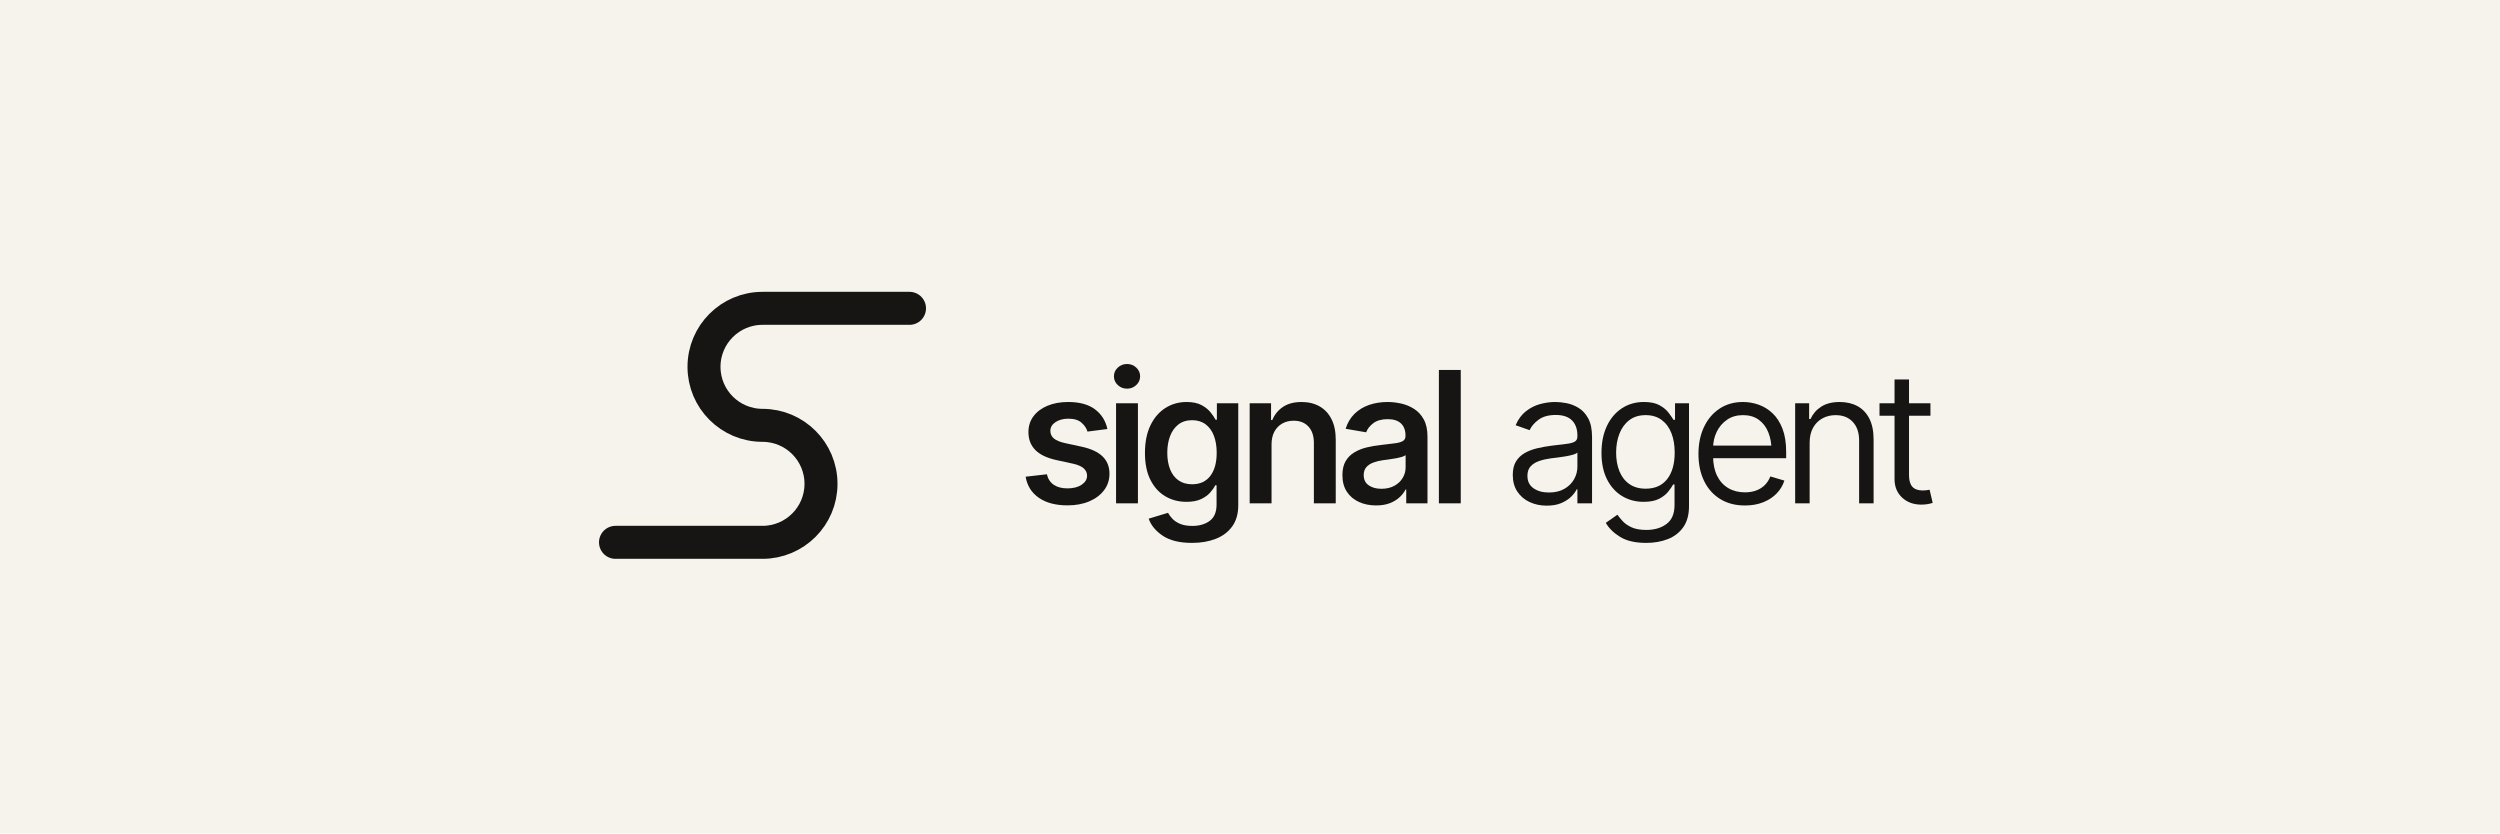
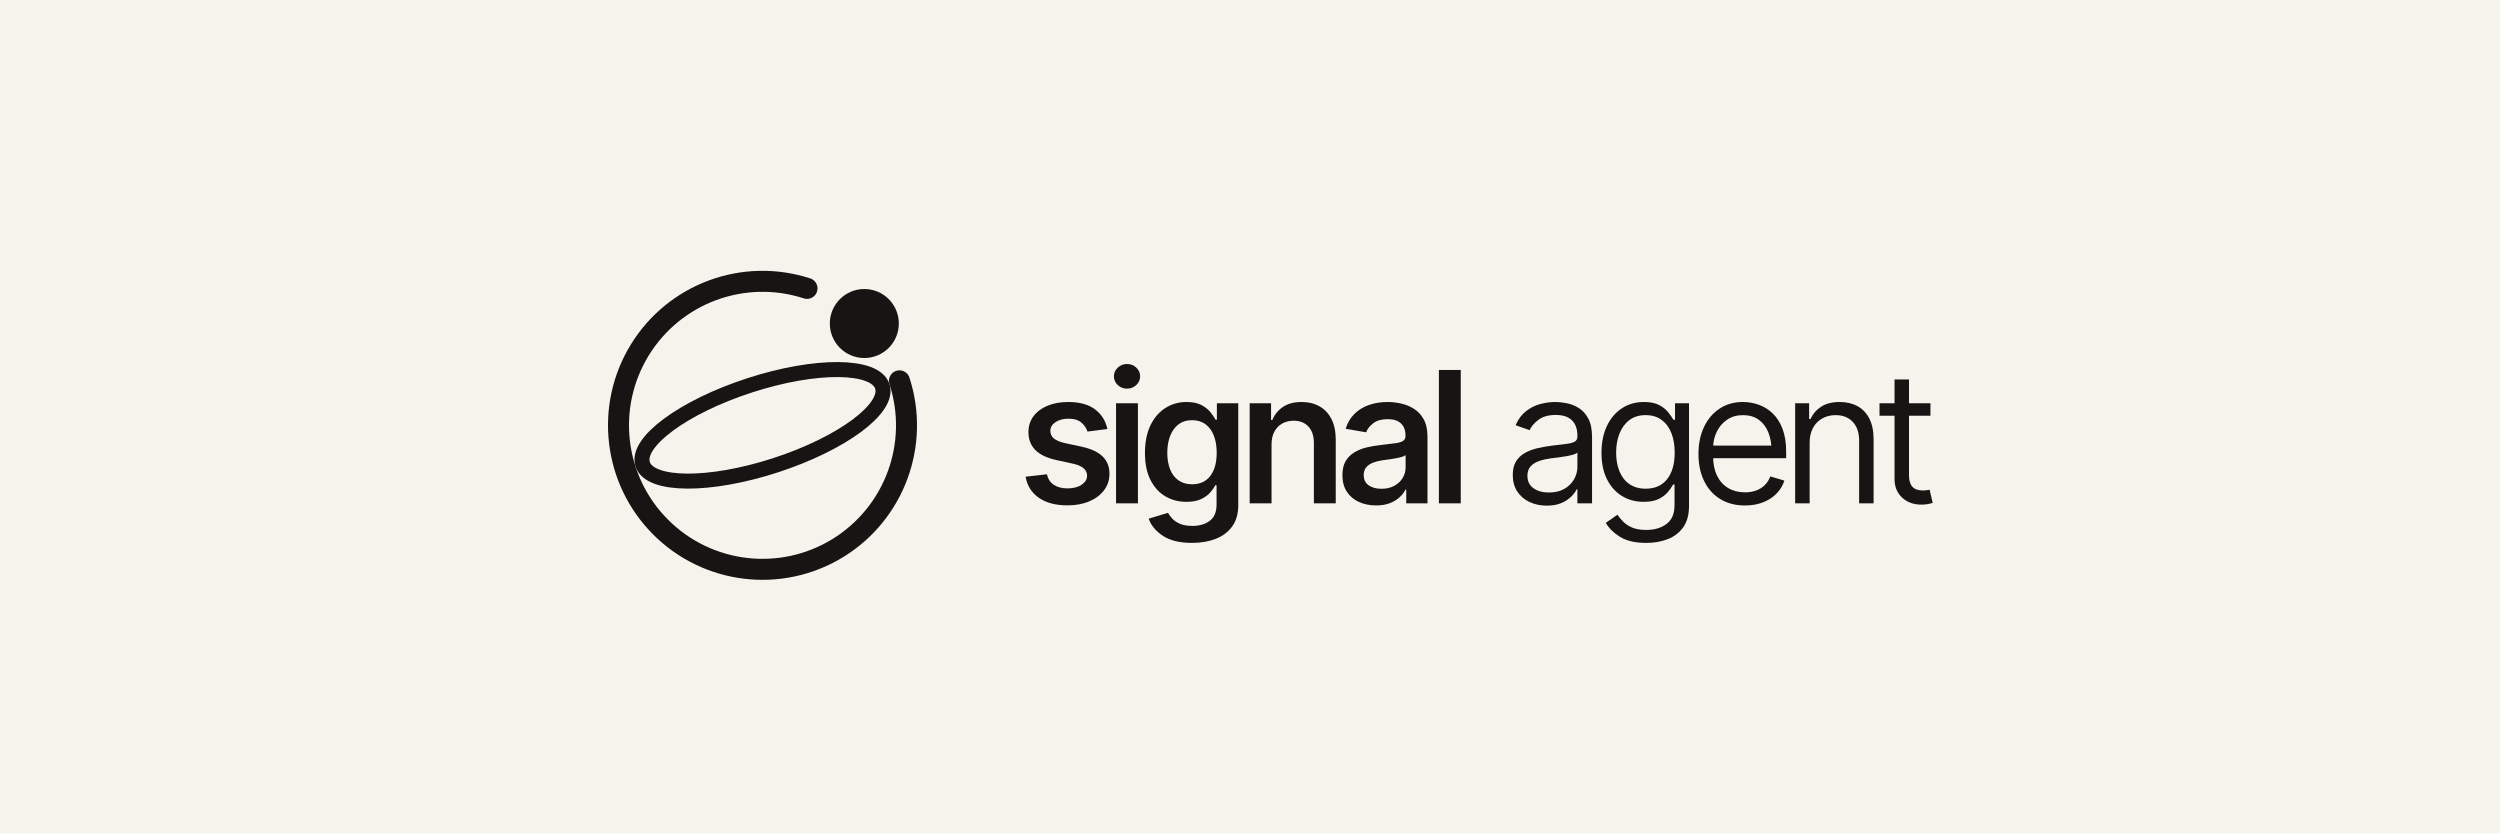
<svg xmlns="http://www.w3.org/2000/svg" viewBox="0 0 1500 500">
  <rect width="1500" height="500" fill="#F5F3EC" />
  <g transform="translate(342.3 140) scale(0.9)">
-     <path d="M226 50H128a39 39 0 0 0 0 78a39 39 0 0 1 0 78H30" fill="none" stroke="#161514" stroke-width="22" stroke-linecap="round" stroke-linejoin="round" />
+     <path d="M219.3 98.33A96 96 0 1 1 157.67 36.7" fill="none" stroke="#161514" stroke-width="14" stroke-linecap="round" />
+     <ellipse cx="128" cy="128" rx="84" ry="28" transform="rotate(-18 128 128)" fill="none" stroke="#161514" stroke-width="10" />
+     <circle cx="195.88" cy="60.12" r="23" fill="#161514" />
  </g>
  <g fill="#161514">
    <path d="M664.44 257.411 652.49 258.945Q651.618 255.987 648.899 253.599Q646.18 251.211 641.039 251.211Q636.42 251.211 633.317 253.264Q630.215 255.317 630.215 258.511Q630.215 261.279 632.283 263.045Q634.351 264.811 639.049 265.876L649.031 268.025Q657.412 269.855 661.549 273.866Q665.686 277.877 665.686 284.245Q665.686 289.814 662.474 294.094Q659.262 298.373 653.594 300.797Q647.927 303.22 640.514 303.22Q629.869 303.22 623.313 298.685Q616.757 294.15 615.369 286.024L628.127 284.563Q629.121 288.761 632.287 290.895Q635.453 293.028 640.476 293.028Q645.785 293.028 649.015 290.821Q652.245 288.613 652.245 285.436Q652.245 280.112 643.982 278.255L633.786 276.03Q625.239 274.146 621.148 269.952Q617.058 265.758 617.058 259.289Q617.058 253.808 620.086 249.75Q623.114 245.692 628.496 243.445Q633.878 241.199 640.901 241.199Q651.16 241.199 657.009 245.611Q662.858 250.023 664.44 257.411Z" />
    <path d="M669.634 302.0V241.951H682.753V302.0ZM676.213 233.198Q672.977 233.198 670.666 231.03Q668.354 228.861 668.354 225.799Q668.354 222.723 670.666 220.561Q672.977 218.4 676.213 218.4Q679.448 218.4 681.76 220.561Q684.072 222.723 684.072 225.791Q684.072 228.859 681.76 231.029Q679.448 233.198 676.213 233.198Z" />
    <path d="M715.246 325.74Q704.085 325.74 697.69 321.469Q691.295 317.198 689.207 311.2L700.808 307.693Q701.751 309.444 703.462 311.265Q705.172 313.086 708.072 314.317Q710.973 315.548 715.452 315.548Q721.723 315.548 725.832 312.521Q729.941 309.494 729.941 302.696V291.176H729.15Q728.132 293.234 726.09 295.547Q724.048 297.86 720.609 299.481Q717.171 301.102 711.847 301.102Q704.871 301.102 699.244 297.811Q693.617 294.519 690.295 288.001Q686.972 281.482 686.972 271.81Q686.972 262.039 690.273 255.208Q693.574 248.377 699.238 244.788Q704.901 241.199 711.959 241.199Q717.366 241.199 720.805 243.004Q724.243 244.809 726.251 247.295Q728.259 249.782 729.331 251.821H730.126V241.951H742.956V303.134Q742.956 310.817 739.337 315.833Q735.718 320.848 729.45 323.294Q723.182 325.74 715.246 325.74ZM715.267 290.562Q722.355 290.562 726.184 285.549Q730.014 280.537 730.014 271.664Q730.014 265.818 728.33 261.435Q726.645 257.053 723.355 254.585Q720.065 252.118 715.267 252.118Q710.341 252.118 707.023 254.695Q703.704 257.272 702.037 261.691Q700.37 266.11 700.37 271.664Q700.37 277.31 702.055 281.576Q703.741 285.842 707.077 288.202Q710.414 290.562 715.267 290.562Z" />
    <path d="M762.924 266.663V302.0H749.805V241.951H762.636V252.057H763.358Q765.418 247.077 769.792 244.138Q774.167 241.199 780.936 241.199Q787.109 241.199 791.717 243.807Q796.326 246.416 798.886 251.463Q801.445 256.511 801.445 263.831V302.0H788.327V265.713Q788.327 259.502 785.085 255.964Q781.843 252.427 776.19 252.427Q772.353 252.427 769.352 254.111Q766.351 255.796 764.637 258.958Q762.924 262.121 762.924 266.663Z" />
    <path d="M825.656 303.259Q819.945 303.259 815.35 301.17Q810.754 299.08 808.101 295.03Q805.448 290.981 805.448 285.092Q805.448 280.004 807.369 276.714Q809.289 273.424 812.571 271.45Q815.853 269.477 819.927 268.469Q824.002 267.462 828.346 266.993Q833.687 266.398 836.977 265.971Q840.268 265.543 841.783 264.587Q843.299 263.631 843.299 261.584V261.296Q843.299 256.649 840.595 254.072Q837.891 251.495 832.651 251.495Q827.199 251.495 824.023 253.878Q820.848 256.262 819.688 259.384L807.373 257.265Q809.1 251.787 812.773 248.227Q816.446 244.667 821.521 242.933Q826.597 241.199 832.535 241.199Q836.553 241.199 840.742 242.137Q844.932 243.075 848.512 245.377Q852.093 247.679 854.292 251.726Q856.49 255.772 856.49 261.953V302.0H843.746V293.733H843.316Q842.111 296.13 839.797 298.308Q837.483 300.485 833.987 301.872Q830.49 303.259 825.656 303.259ZM828.84 293.269Q833.356 293.269 836.609 291.481Q839.862 289.694 841.615 286.764Q843.368 283.835 843.368 280.438V273.086Q842.691 273.664 841.049 274.151Q839.406 274.638 837.319 275.016Q835.232 275.394 833.219 275.663Q831.205 275.933 829.807 276.111Q826.552 276.56 823.927 277.556Q821.301 278.552 819.764 280.344Q818.227 282.136 818.227 285.045Q818.227 289.103 821.214 291.186Q824.202 293.269 828.84 293.269Z" />
    <path d="M876.449 221.971V302.0H863.331V221.971Z" />
    <path d="M928.039 303.389Q922.396 303.389 917.755 301.223Q913.115 299.057 910.39 294.935Q907.665 290.814 907.665 284.977Q907.665 279.961 909.634 276.799Q911.604 273.637 914.952 271.762Q918.3 269.888 922.43 268.93Q926.56 267.972 930.932 267.417Q936.325 266.733 939.753 266.341Q943.182 265.949 944.813 265.013Q946.444 264.076 946.444 261.867V261.33Q946.444 255.501 943.202 252.239Q939.959 248.977 933.482 248.977Q926.943 248.977 923.117 251.845Q919.291 254.713 917.762 258.107L909.383 255.135Q911.686 249.771 915.566 246.733Q919.445 243.695 924.052 242.444Q928.659 241.192 933.181 241.192Q936.192 241.192 939.941 241.908Q943.69 242.624 947.192 244.766Q950.694 246.907 952.963 251.109Q955.231 255.311 955.231 262.232V302.0H946.444V293.571H946.021Q945.048 295.644 942.792 297.925Q940.536 300.206 936.894 301.798Q933.253 303.389 928.039 303.389ZM929.343 295.504Q934.835 295.504 938.652 293.293Q942.469 291.082 944.457 287.53Q946.444 283.978 946.444 280.036V271.514Q945.817 272.219 943.886 272.788Q941.954 273.358 939.445 273.791Q936.937 274.224 934.529 274.523Q932.121 274.822 930.596 274.994Q926.7 275.506 923.484 276.613Q920.269 277.719 918.36 279.816Q916.452 281.912 916.452 285.479Q916.452 290.391 920.092 292.948Q923.732 295.504 929.343 295.504Z" />
    <path d="M987.751 325.74Q977.871 325.74 972.053 322.131Q966.234 318.521 963.473 313.709L970.449 308.832Q971.691 310.622 973.678 312.758Q975.666 314.894 979.026 316.425Q982.387 317.956 987.751 317.956Q995.145 317.956 999.93 314.366Q1004.716 310.776 1004.716 303.089V290.671H1003.893Q1002.886 292.507 1000.949 294.962Q999.012 297.417 995.51 299.257Q992.008 301.098 986.197 301.098Q978.96 301.098 973.249 297.637Q967.537 294.176 964.213 287.611Q960.888 281.046 960.888 271.736Q960.888 262.519 964.111 255.66Q967.333 248.801 973.095 244.997Q978.856 241.192 986.397 241.192Q992.184 241.192 995.684 243.127Q999.184 245.063 1001.109 247.587Q1003.033 250.112 1004.093 251.898H1005.017V241.951H1013.403V303.69Q1013.403 311.399 1009.991 316.271Q1006.578 321.143 1000.754 323.441Q994.93 325.74 987.751 325.74ZM987.4 293.213Q995.793 293.213 1000.305 287.457Q1004.816 281.701 1004.816 271.535Q1004.816 264.929 1002.845 259.885Q1000.874 254.842 996.982 251.959Q993.089 249.077 987.4 249.077Q981.509 249.077 977.565 252.11Q973.621 255.143 971.648 260.236Q969.675 265.33 969.675 271.535Q969.675 277.891 971.675 282.789Q973.675 287.688 977.644 290.45Q981.613 293.213 987.4 293.213Z" />
    <path d="M1046.982 303.289Q1038.389 303.289 1032.106 299.406Q1025.824 295.522 1022.449 288.56Q1019.074 281.597 1019.074 272.438Q1019.074 263.228 1022.401 256.192Q1025.727 249.156 1031.743 245.174Q1037.758 241.192 1045.801 241.192Q1050.513 241.192 1055.121 242.794Q1059.73 244.397 1063.486 247.922Q1067.242 251.447 1069.469 257.169Q1071.697 262.891 1071.697 271.134V274.937H1025.276V267.353H1066.945L1062.913 270.232Q1062.913 264.116 1060.967 259.345Q1059.021 254.573 1055.205 251.825Q1051.39 249.077 1045.801 249.077Q1040.225 249.077 1036.201 251.854Q1032.176 254.631 1030.019 259.112Q1027.861 263.593 1027.861 268.785V273.719Q1027.861 280.612 1030.251 285.462Q1032.642 290.312 1036.955 292.858Q1041.268 295.404 1046.982 295.404Q1050.713 295.404 1053.721 294.296Q1056.729 293.188 1058.888 291.036Q1061.047 288.884 1062.172 285.858L1070.63 288.357Q1069.237 292.719 1065.976 296.088Q1062.716 299.458 1057.877 301.373Q1053.037 303.289 1046.982 303.289Z" />
    <path d="M1085.782 265.627V302.0H1077.095V241.951H1085.482V251.411H1086.305Q1088.404 246.789 1092.734 243.994Q1097.065 241.199 1103.844 241.199Q1109.913 241.199 1114.482 243.679Q1119.051 246.159 1121.606 251.154Q1124.161 256.149 1124.161 263.722V302.0H1115.474V264.324Q1115.474 257.223 1111.68 253.154Q1107.886 249.084 1101.387 249.084Q1096.926 249.084 1093.391 251.045Q1089.857 253.005 1087.82 256.684Q1085.782 260.363 1085.782 265.627Z" />
    <path d="M1158.266 241.951V249.435H1127.708V241.951ZM1136.718 227.664H1145.404V285.113Q1145.404 289.825 1147.435 292.056Q1149.465 294.287 1153.676 294.287Q1154.603 294.287 1155.595 294.174Q1156.587 294.061 1157.758 293.836L1159.613 301.706Q1158.331 302.19 1156.526 302.482Q1154.721 302.773 1152.874 302.773Q1145.737 302.773 1141.227 298.516Q1136.718 294.258 1136.718 287.419Z" />
  </g>
</svg>
